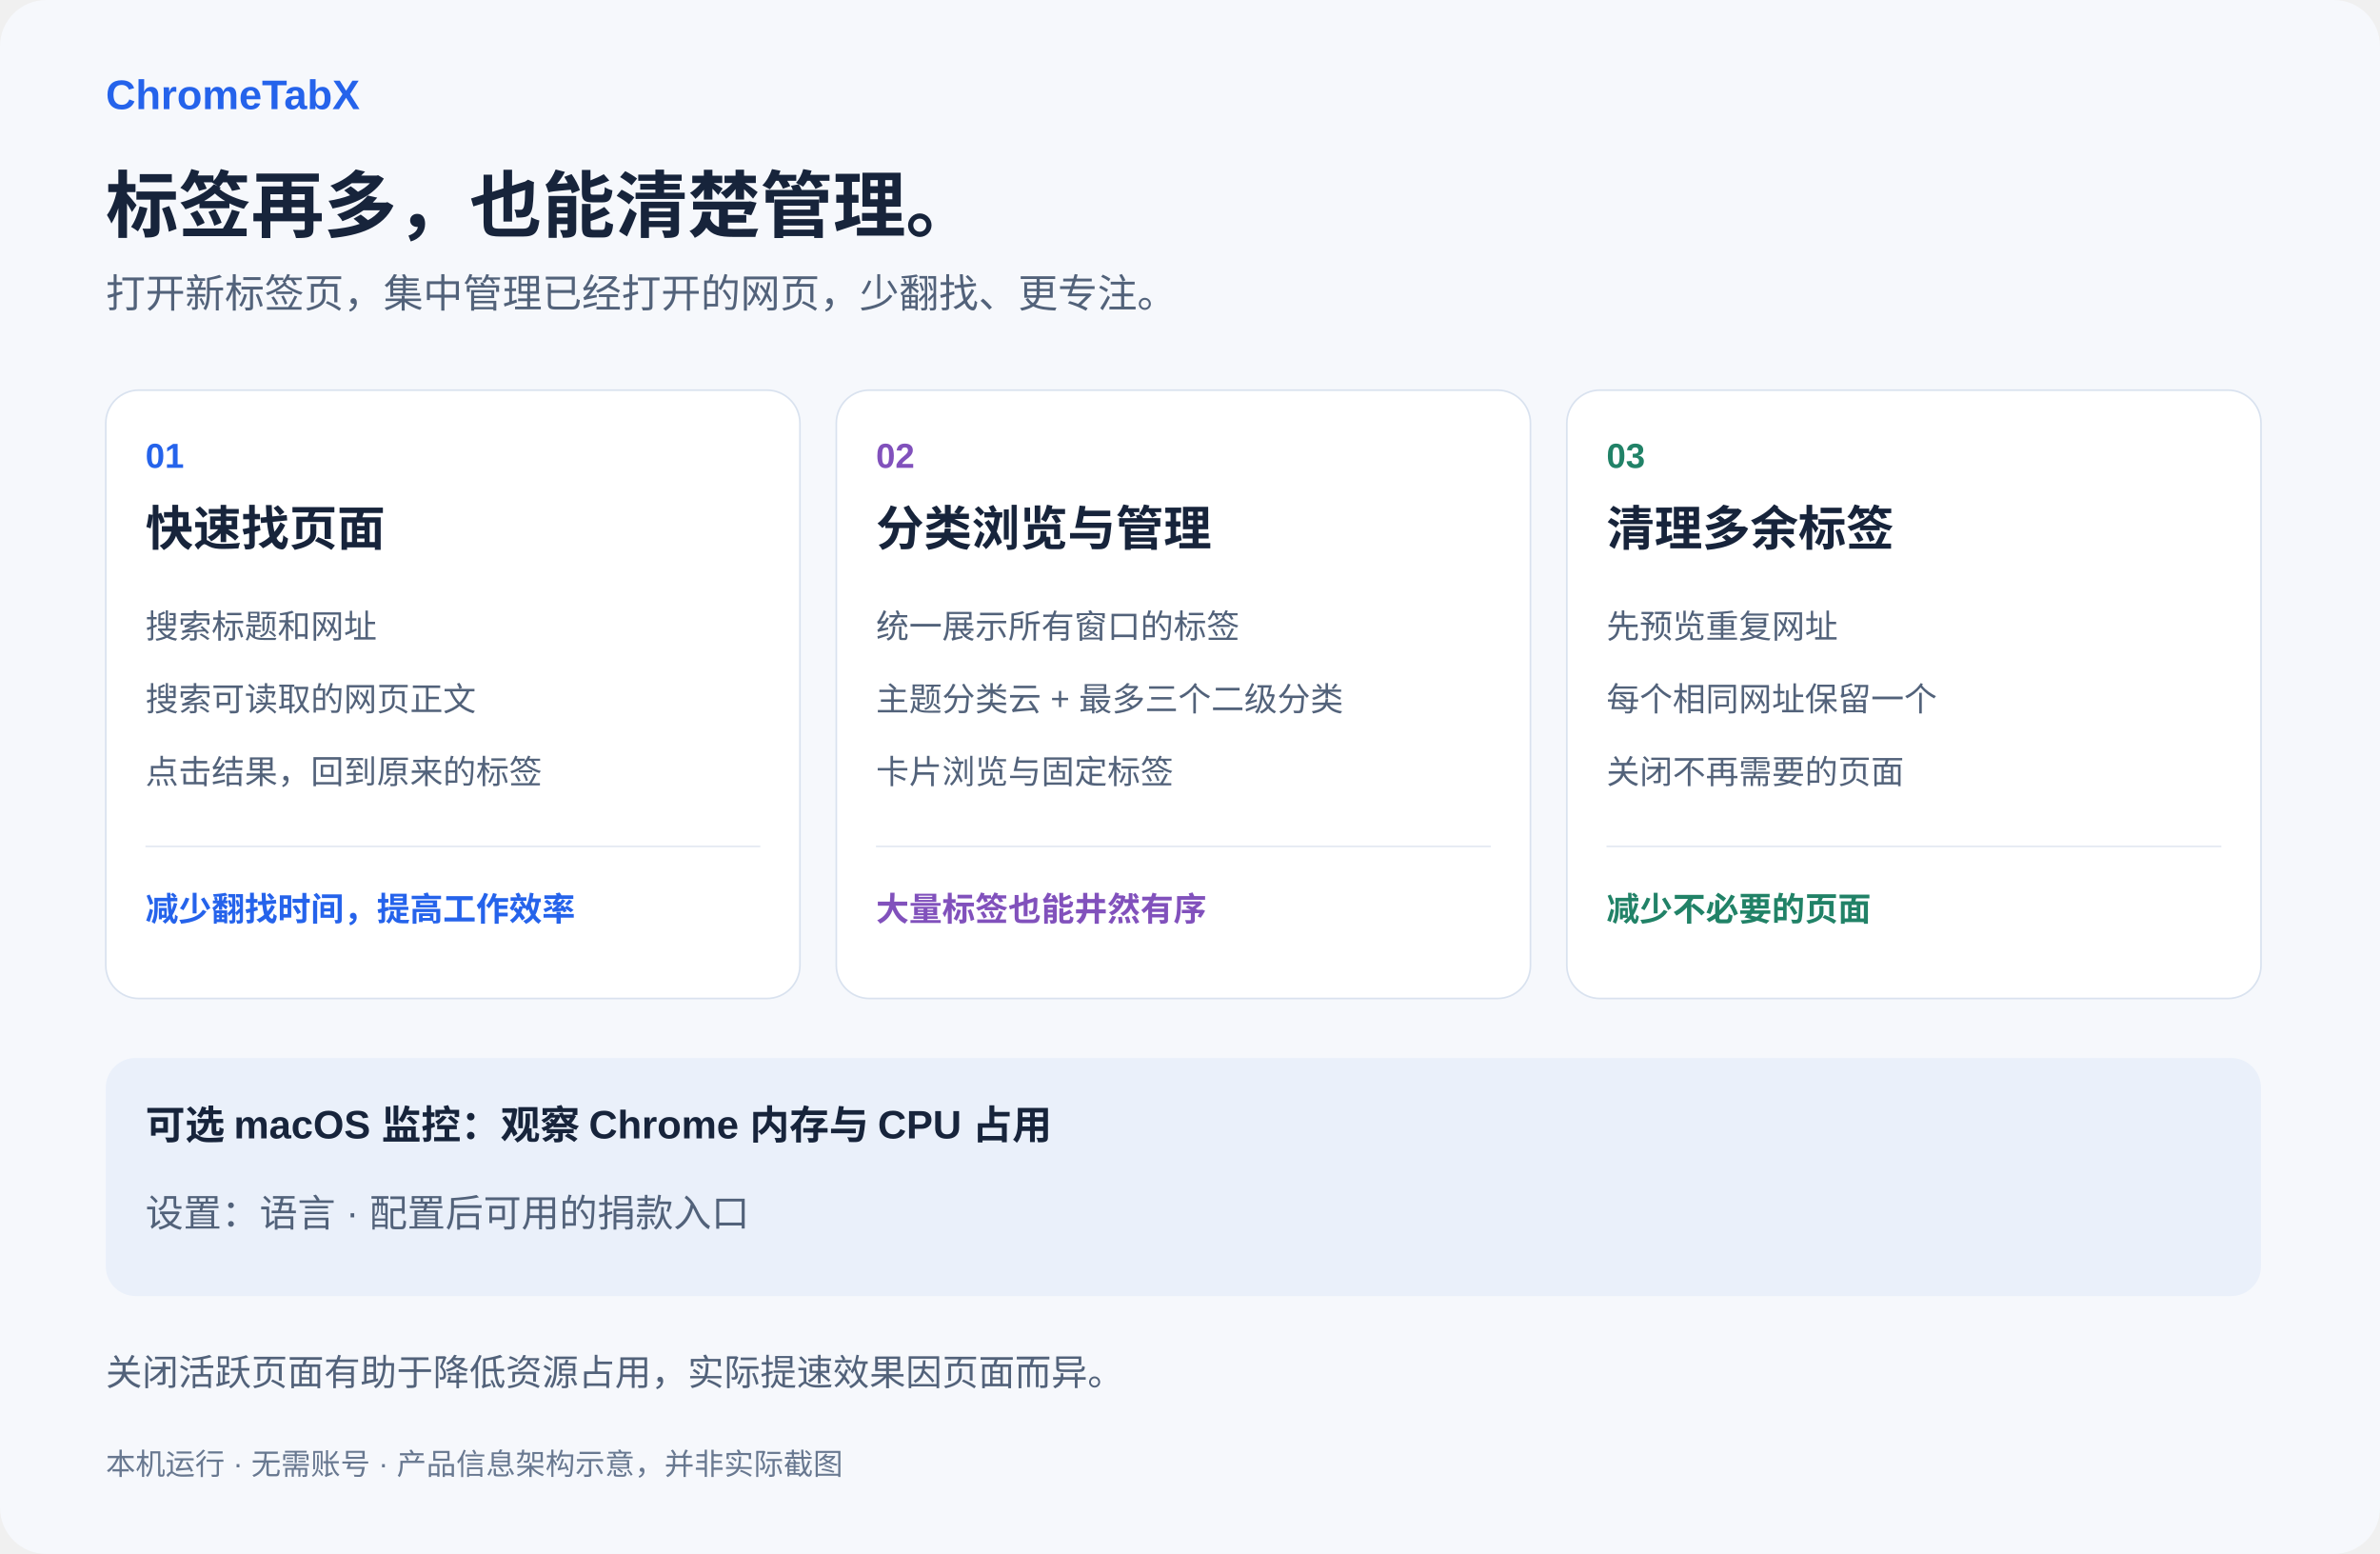
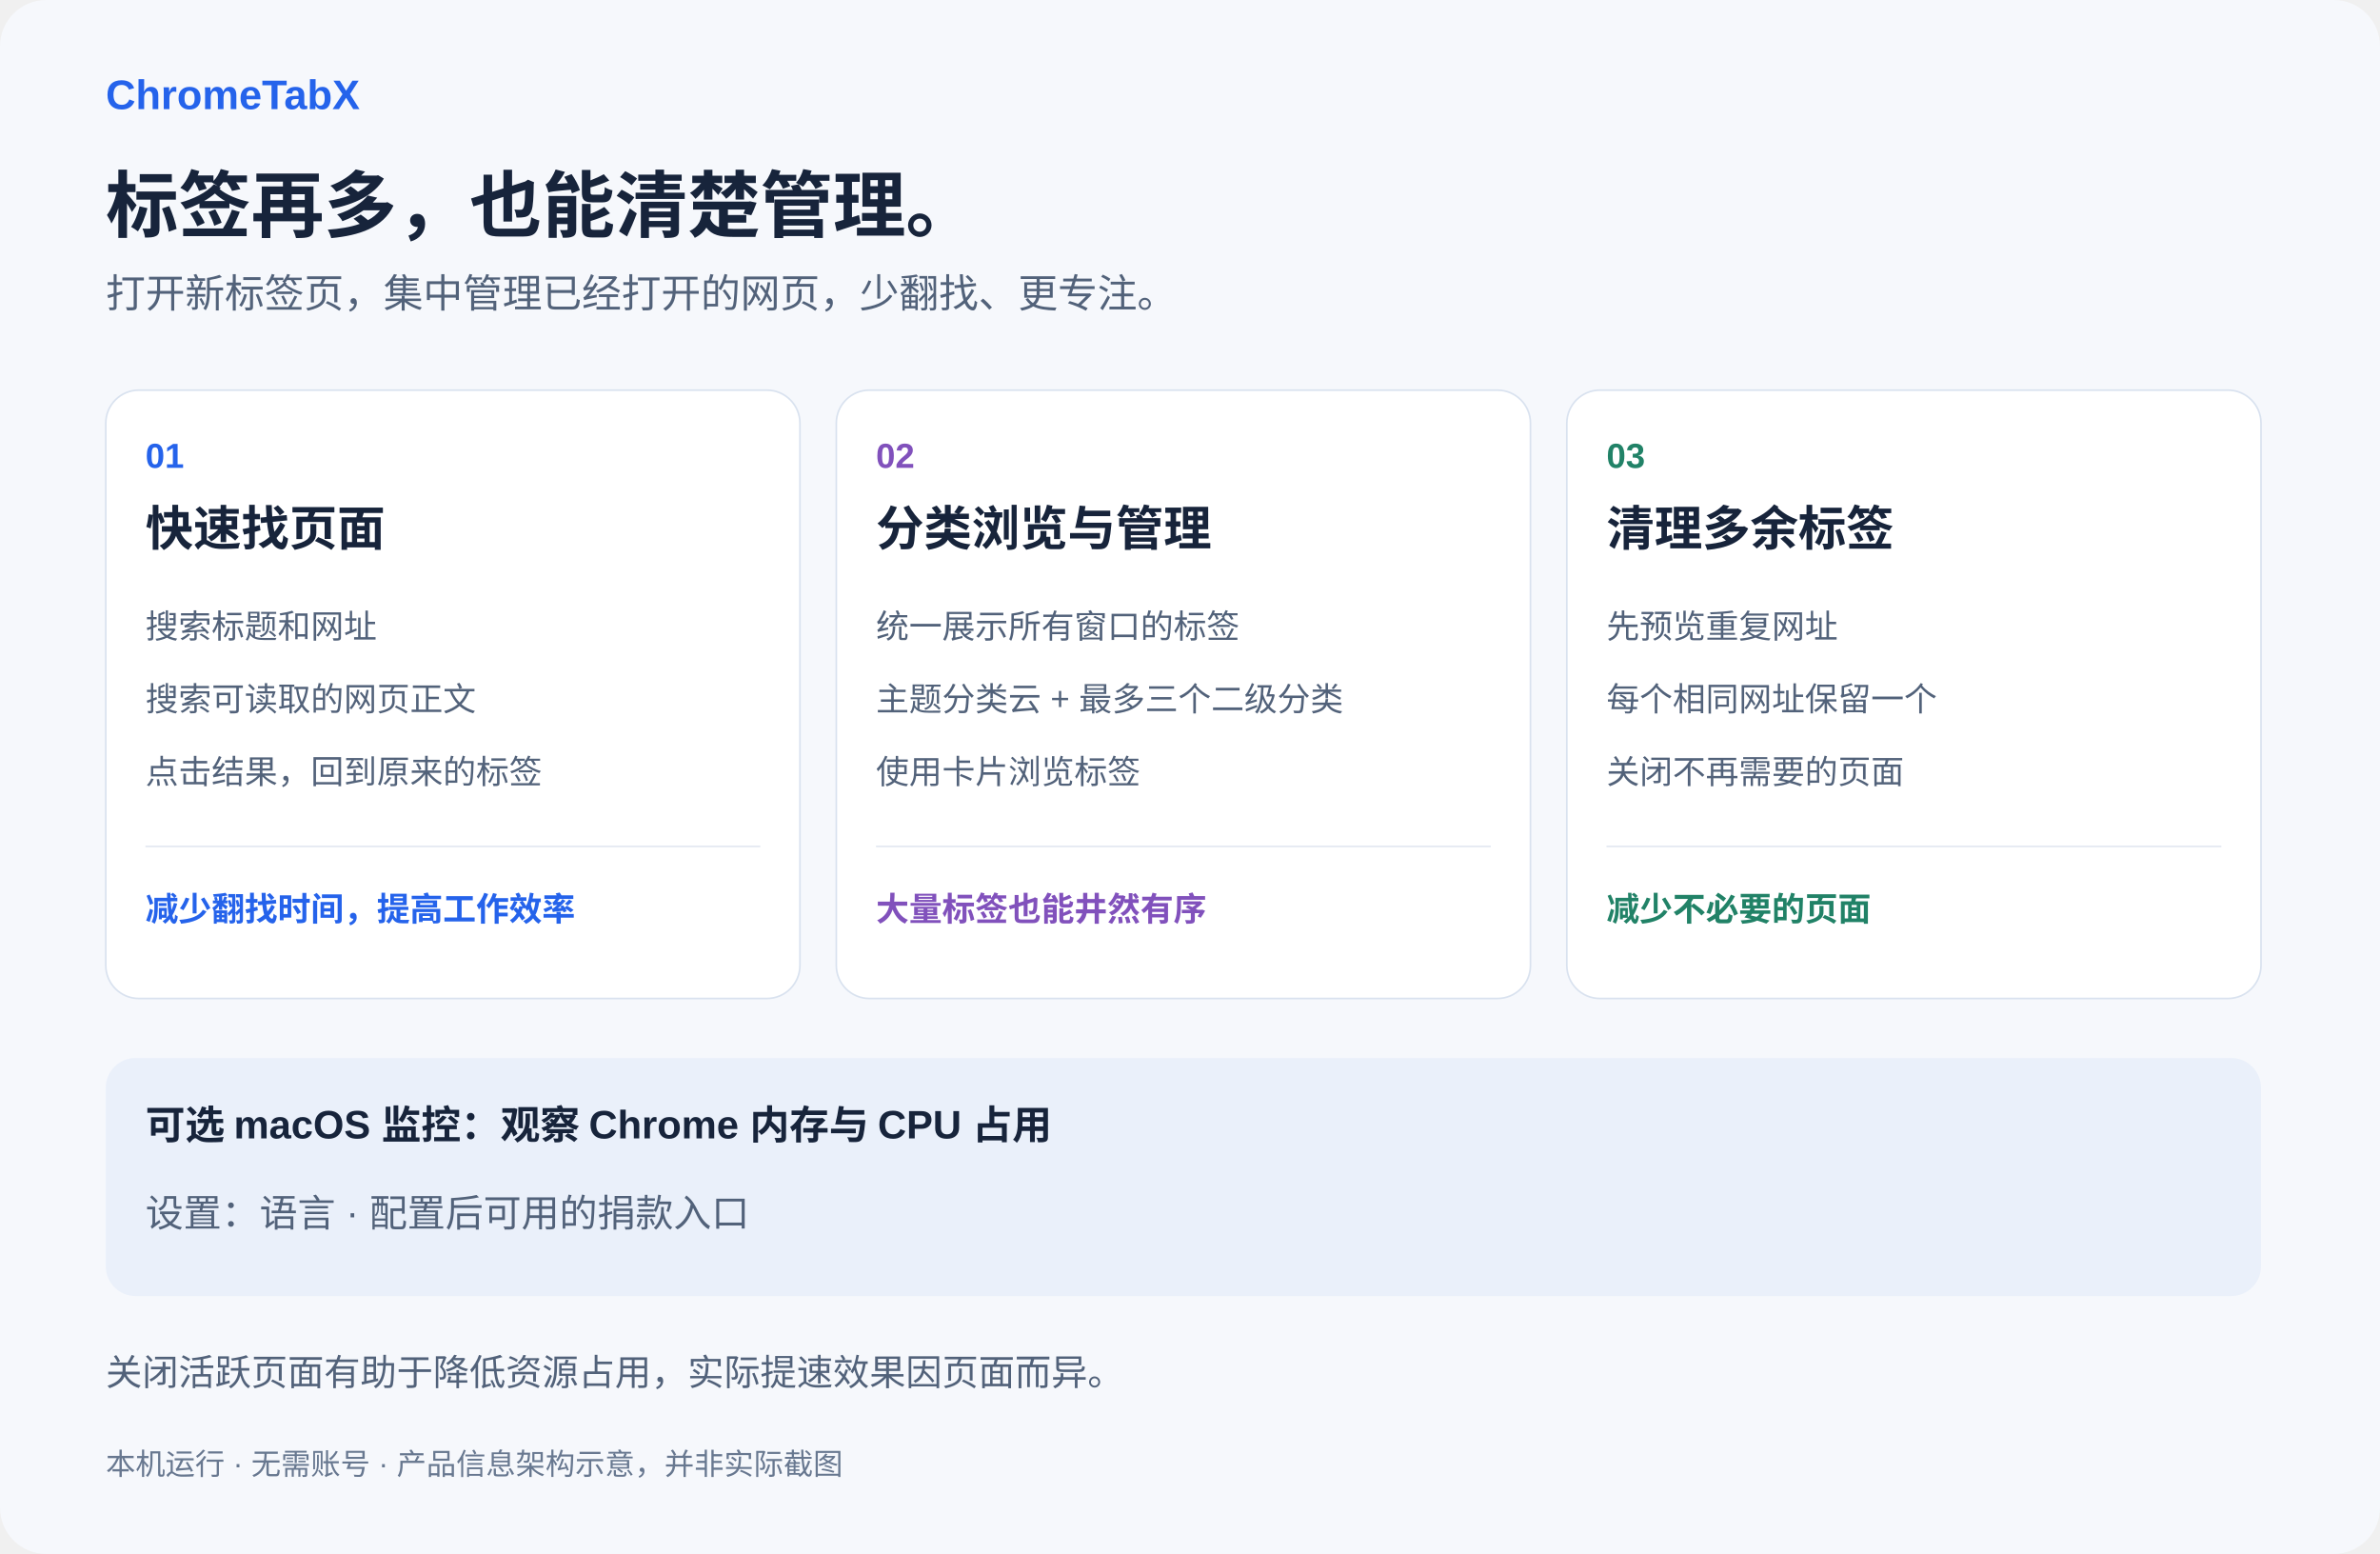
<svg xmlns="http://www.w3.org/2000/svg" width="1440" height="940" viewBox="0 0 1440 940" role="img">
  <rect width="1440" height="940" rx="28" fill="#f6f8fc" />
  <text x="64" y="66" font-family="Arial, Noto Sans CJK SC, PingFang SC, sans-serif" font-size="25" fill="#2563eb" font-weight="700">ChromeTabX</text>
  <text x="64" y="140" font-family="Arial, Noto Sans CJK SC, PingFang SC, sans-serif" font-size="44" fill="#17243b" font-weight="700">标签再多，也能清楚管理。</text>
  <text x="64" y="186" font-family="Arial, Noto Sans CJK SC, PingFang SC, sans-serif" font-size="24" fill="#52627a" font-weight="400">打开新标签页，集中管理已经打开的网页，少翻找、更专注。</text>
  <rect x="64" y="236" width="420" height="368" rx="20" fill="white" stroke="#d9e2ef" />
  <text x="88" y="283" font-family="Arial, Noto Sans CJK SC, PingFang SC, sans-serif" font-size="21" fill="#2563eb" font-weight="700">01</text>
  <text x="88" y="330" font-family="Arial, Noto Sans CJK SC, PingFang SC, sans-serif" font-size="29" fill="#17243b" font-weight="700">快速找页面</text>
  <text x="88" y="386" font-family="Arial, Noto Sans CJK SC, PingFang SC, sans-serif" font-size="20" fill="#52627a" font-weight="400">搜索标题和网址</text>
  <text x="88" y="430" font-family="Arial, Noto Sans CJK SC, PingFang SC, sans-serif" font-size="20" fill="#52627a" font-weight="400">搜索可读取的网页正文</text>
  <text x="88" y="474" font-family="Arial, Noto Sans CJK SC, PingFang SC, sans-serif" font-size="20" fill="#52627a" font-weight="400">点击结果，回到原来的标签</text>
  <path d="M88 512h372" stroke="#e3e9f2" />
  <text x="88" y="557" font-family="Arial, Noto Sans CJK SC, PingFang SC, sans-serif" font-size="20" fill="#2563eb" font-weight="700">减少翻找时间，提高工作效率</text>
  <rect x="506" y="236" width="420" height="368" rx="20" fill="white" stroke="#d9e2ef" />
  <text x="530" y="283" font-family="Arial, Noto Sans CJK SC, PingFang SC, sans-serif" font-size="21" fill="#8151bc" font-weight="700">02</text>
  <text x="530" y="330" font-family="Arial, Noto Sans CJK SC, PingFang SC, sans-serif" font-size="29" fill="#17243b" font-weight="700">分类浏览与管理</text>
  <text x="530" y="386" font-family="Arial, Noto Sans CJK SC, PingFang SC, sans-serif" font-size="20" fill="#52627a" font-weight="400">统一展示所有窗口的标签</text>
  <text x="530" y="430" font-family="Arial, Noto Sans CJK SC, PingFang SC, sans-serif" font-size="20" fill="#52627a" font-weight="400">主题分类云 + 最多三个二级分类</text>
-   <text x="530" y="474" font-family="Arial, Noto Sans CJK SC, PingFang SC, sans-serif" font-size="20" fill="#52627a" font-weight="400">卡片浏览与固定标签</text>
+   <text x="530" y="474" font-family="Arial, Noto Sans CJK SC, PingFang SC, sans-serif" font-size="20" fill="#52627a" font-weight="400">使用卡片浏览标签</text>
  <path d="M530 512h372" stroke="#e3e9f2" />
  <text x="530" y="557" font-family="Arial, Noto Sans CJK SC, PingFang SC, sans-serif" font-size="20" fill="#8151bc" font-weight="700">大量标签也能井然有序</text>
  <rect x="948" y="236" width="420" height="368" rx="20" fill="white" stroke="#d9e2ef" />
  <text x="972" y="283" font-family="Arial, Noto Sans CJK SC, PingFang SC, sans-serif" font-size="21" fill="#218267" font-weight="700">03</text>
  <text x="972" y="330" font-family="Arial, Noto Sans CJK SC, PingFang SC, sans-serif" font-size="29" fill="#17243b" font-weight="700">清理多余标签</text>
  <text x="972" y="386" font-family="Arial, Noto Sans CJK SC, PingFang SC, sans-serif" font-size="20" fill="#52627a" font-weight="400">先预览重复网址</text>
  <text x="972" y="430" font-family="Arial, Noto Sans CJK SC, PingFang SC, sans-serif" font-size="20" fill="#52627a" font-weight="400">每个相同网址保留一个</text>
  <text x="972" y="474" font-family="Arial, Noto Sans CJK SC, PingFang SC, sans-serif" font-size="20" fill="#52627a" font-weight="400">关闭不再需要的页面</text>
  <path d="M972 512h372" stroke="#e3e9f2" />
  <text x="972" y="557" font-family="Arial, Noto Sans CJK SC, PingFang SC, sans-serif" font-size="20" fill="#218267" font-weight="700">减少不必要的页面</text>
  <rect x="64" y="640" width="1304" height="144" rx="18" fill="#eaf0fa" />
  <text x="88" y="689" font-family="Arial, Noto Sans CJK SC, PingFang SC, sans-serif" font-size="24" fill="#17243b" font-weight="600">可选 macOS 监控：观察 Chrome 内存与 CPU 占用</text>
  <text x="88" y="742" font-family="Arial, Noto Sans CJK SC, PingFang SC, sans-serif" font-size="23" fill="#52627a" font-weight="400">设置：语言 · 配置后可用的捐款入口</text>
  <text x="64" y="838" font-family="Arial, Noto Sans CJK SC, PingFang SC, sans-serif" font-size="22" fill="#52627a" font-weight="400">关闭活跃页面有助于降低资源占用，实际提速效果因页面而异。</text>
  <text x="64" y="892" font-family="Arial, Noto Sans CJK SC, PingFang SC, sans-serif" font-size="18" fill="#687890" font-weight="400">本机运行 · 无需账号 · 产品信息架构示意，并非实际截图</text>
</svg>
